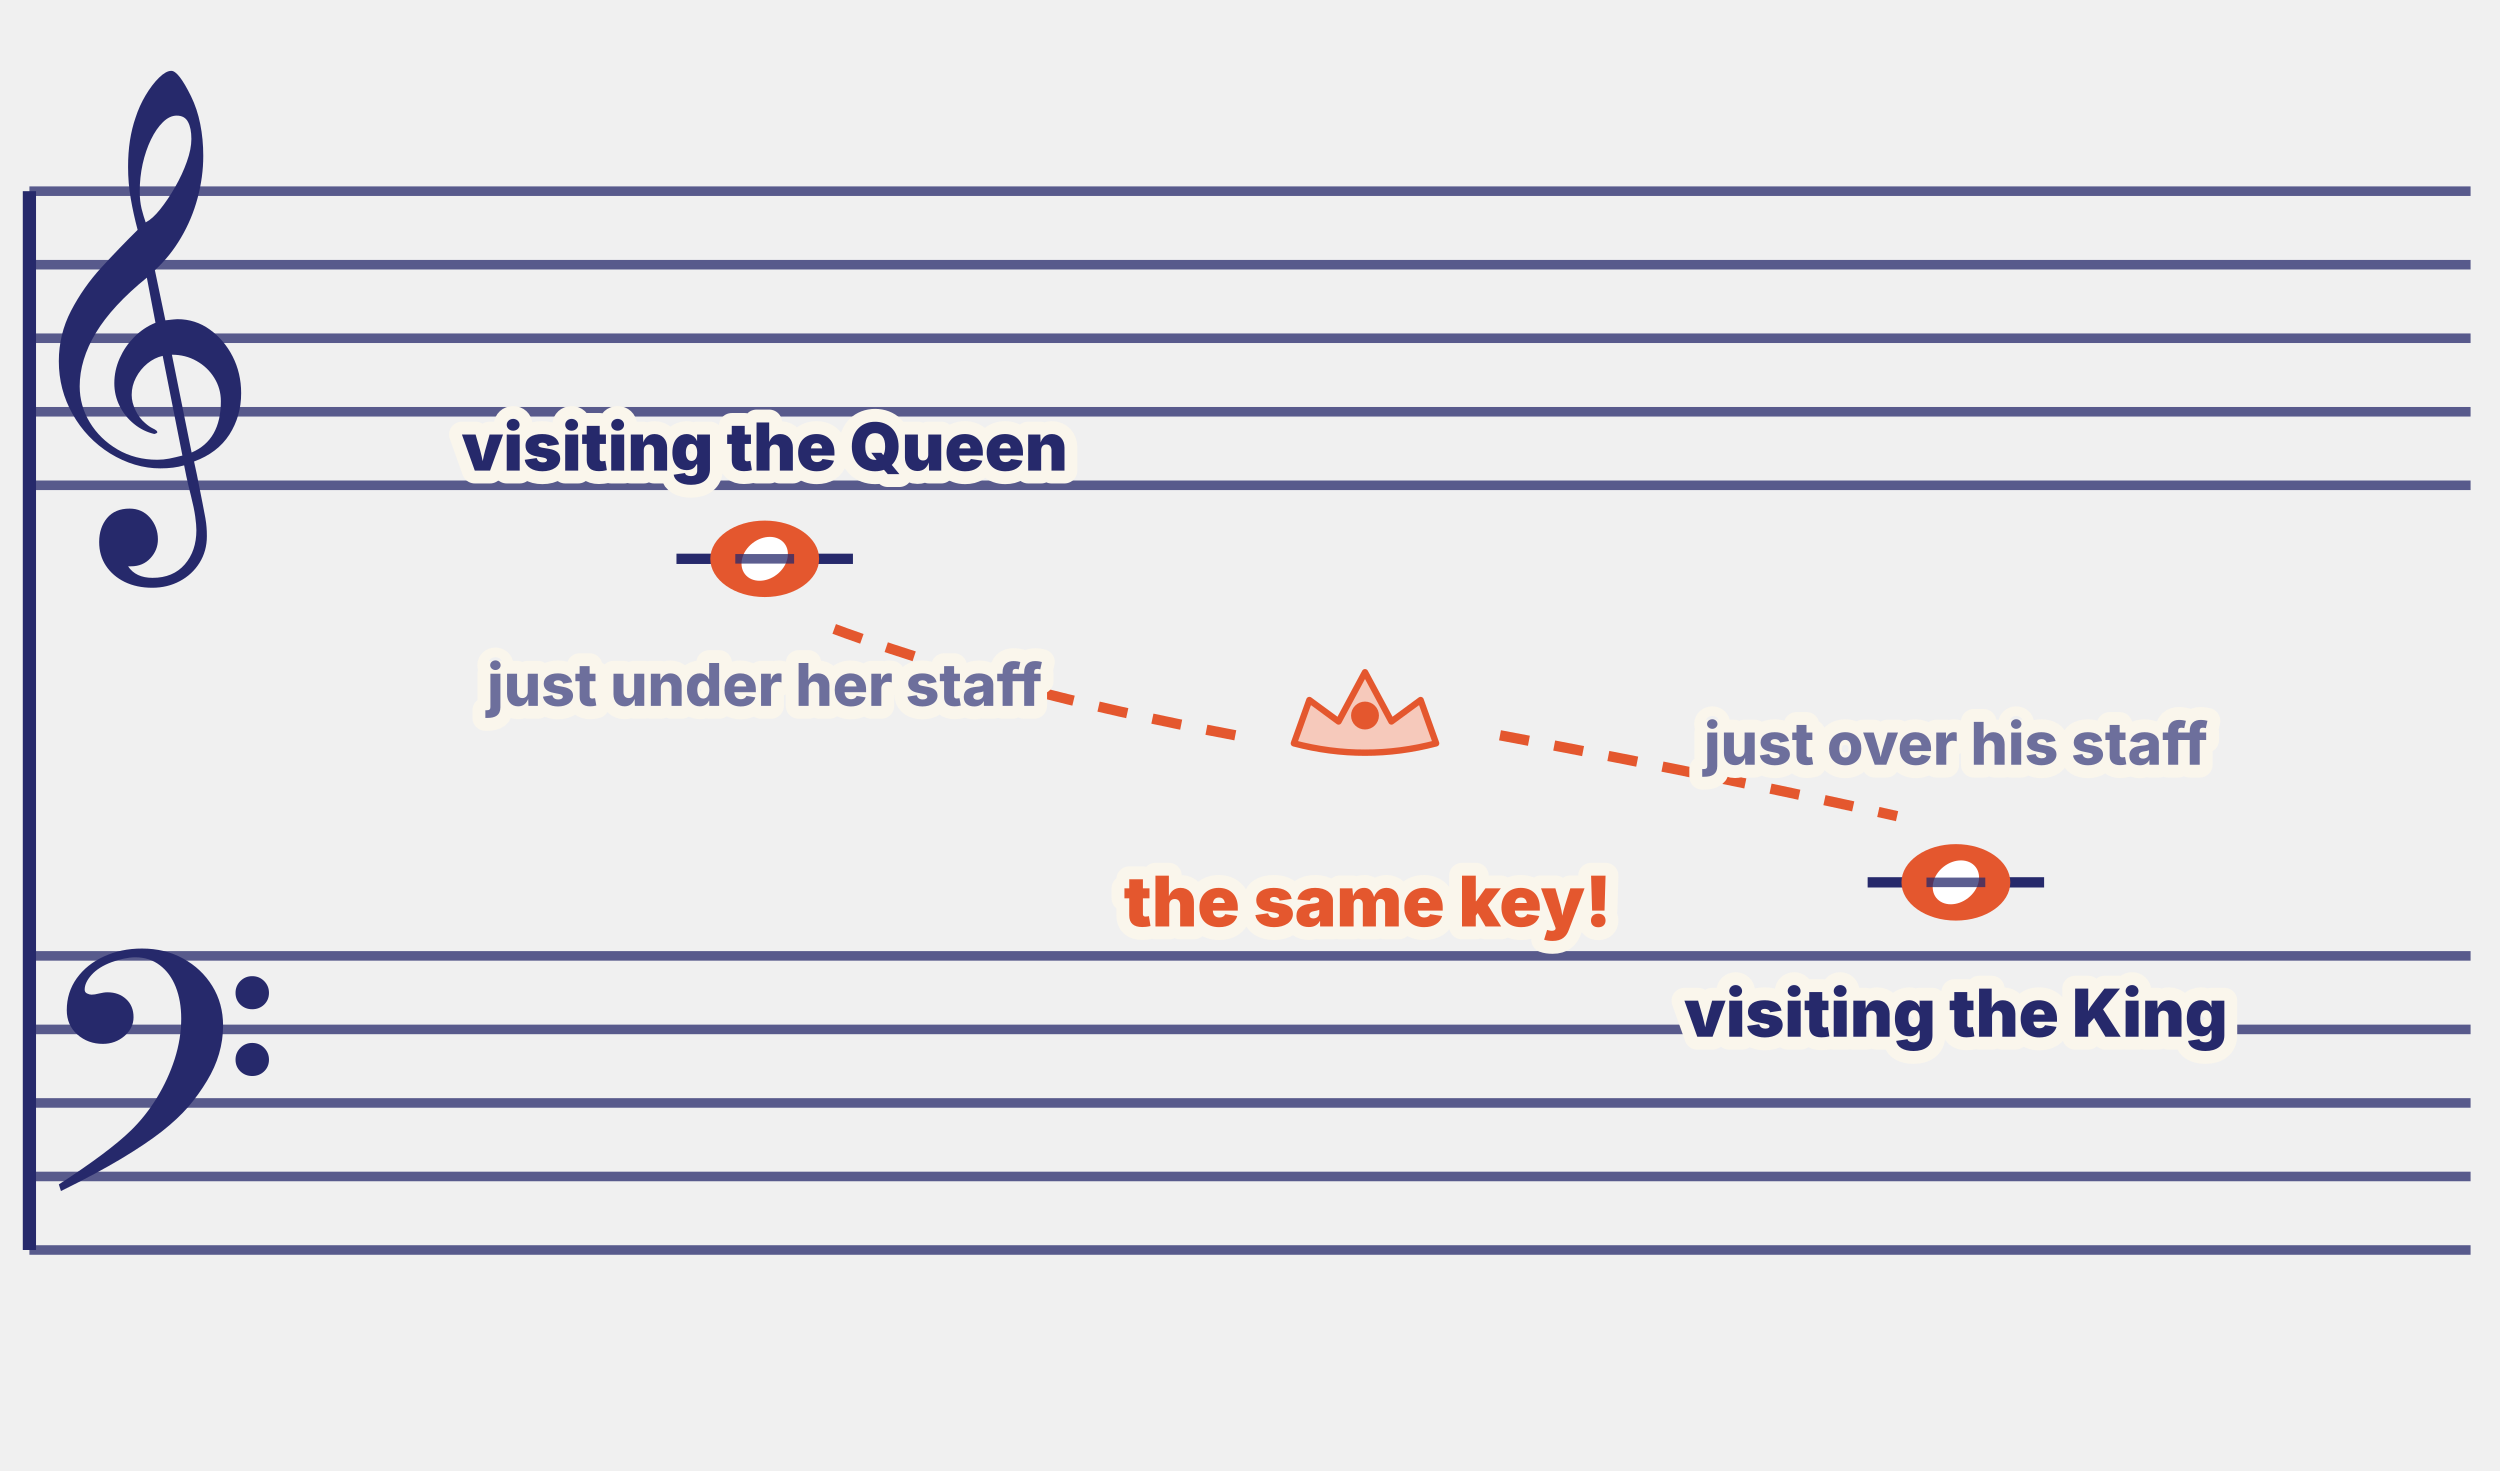
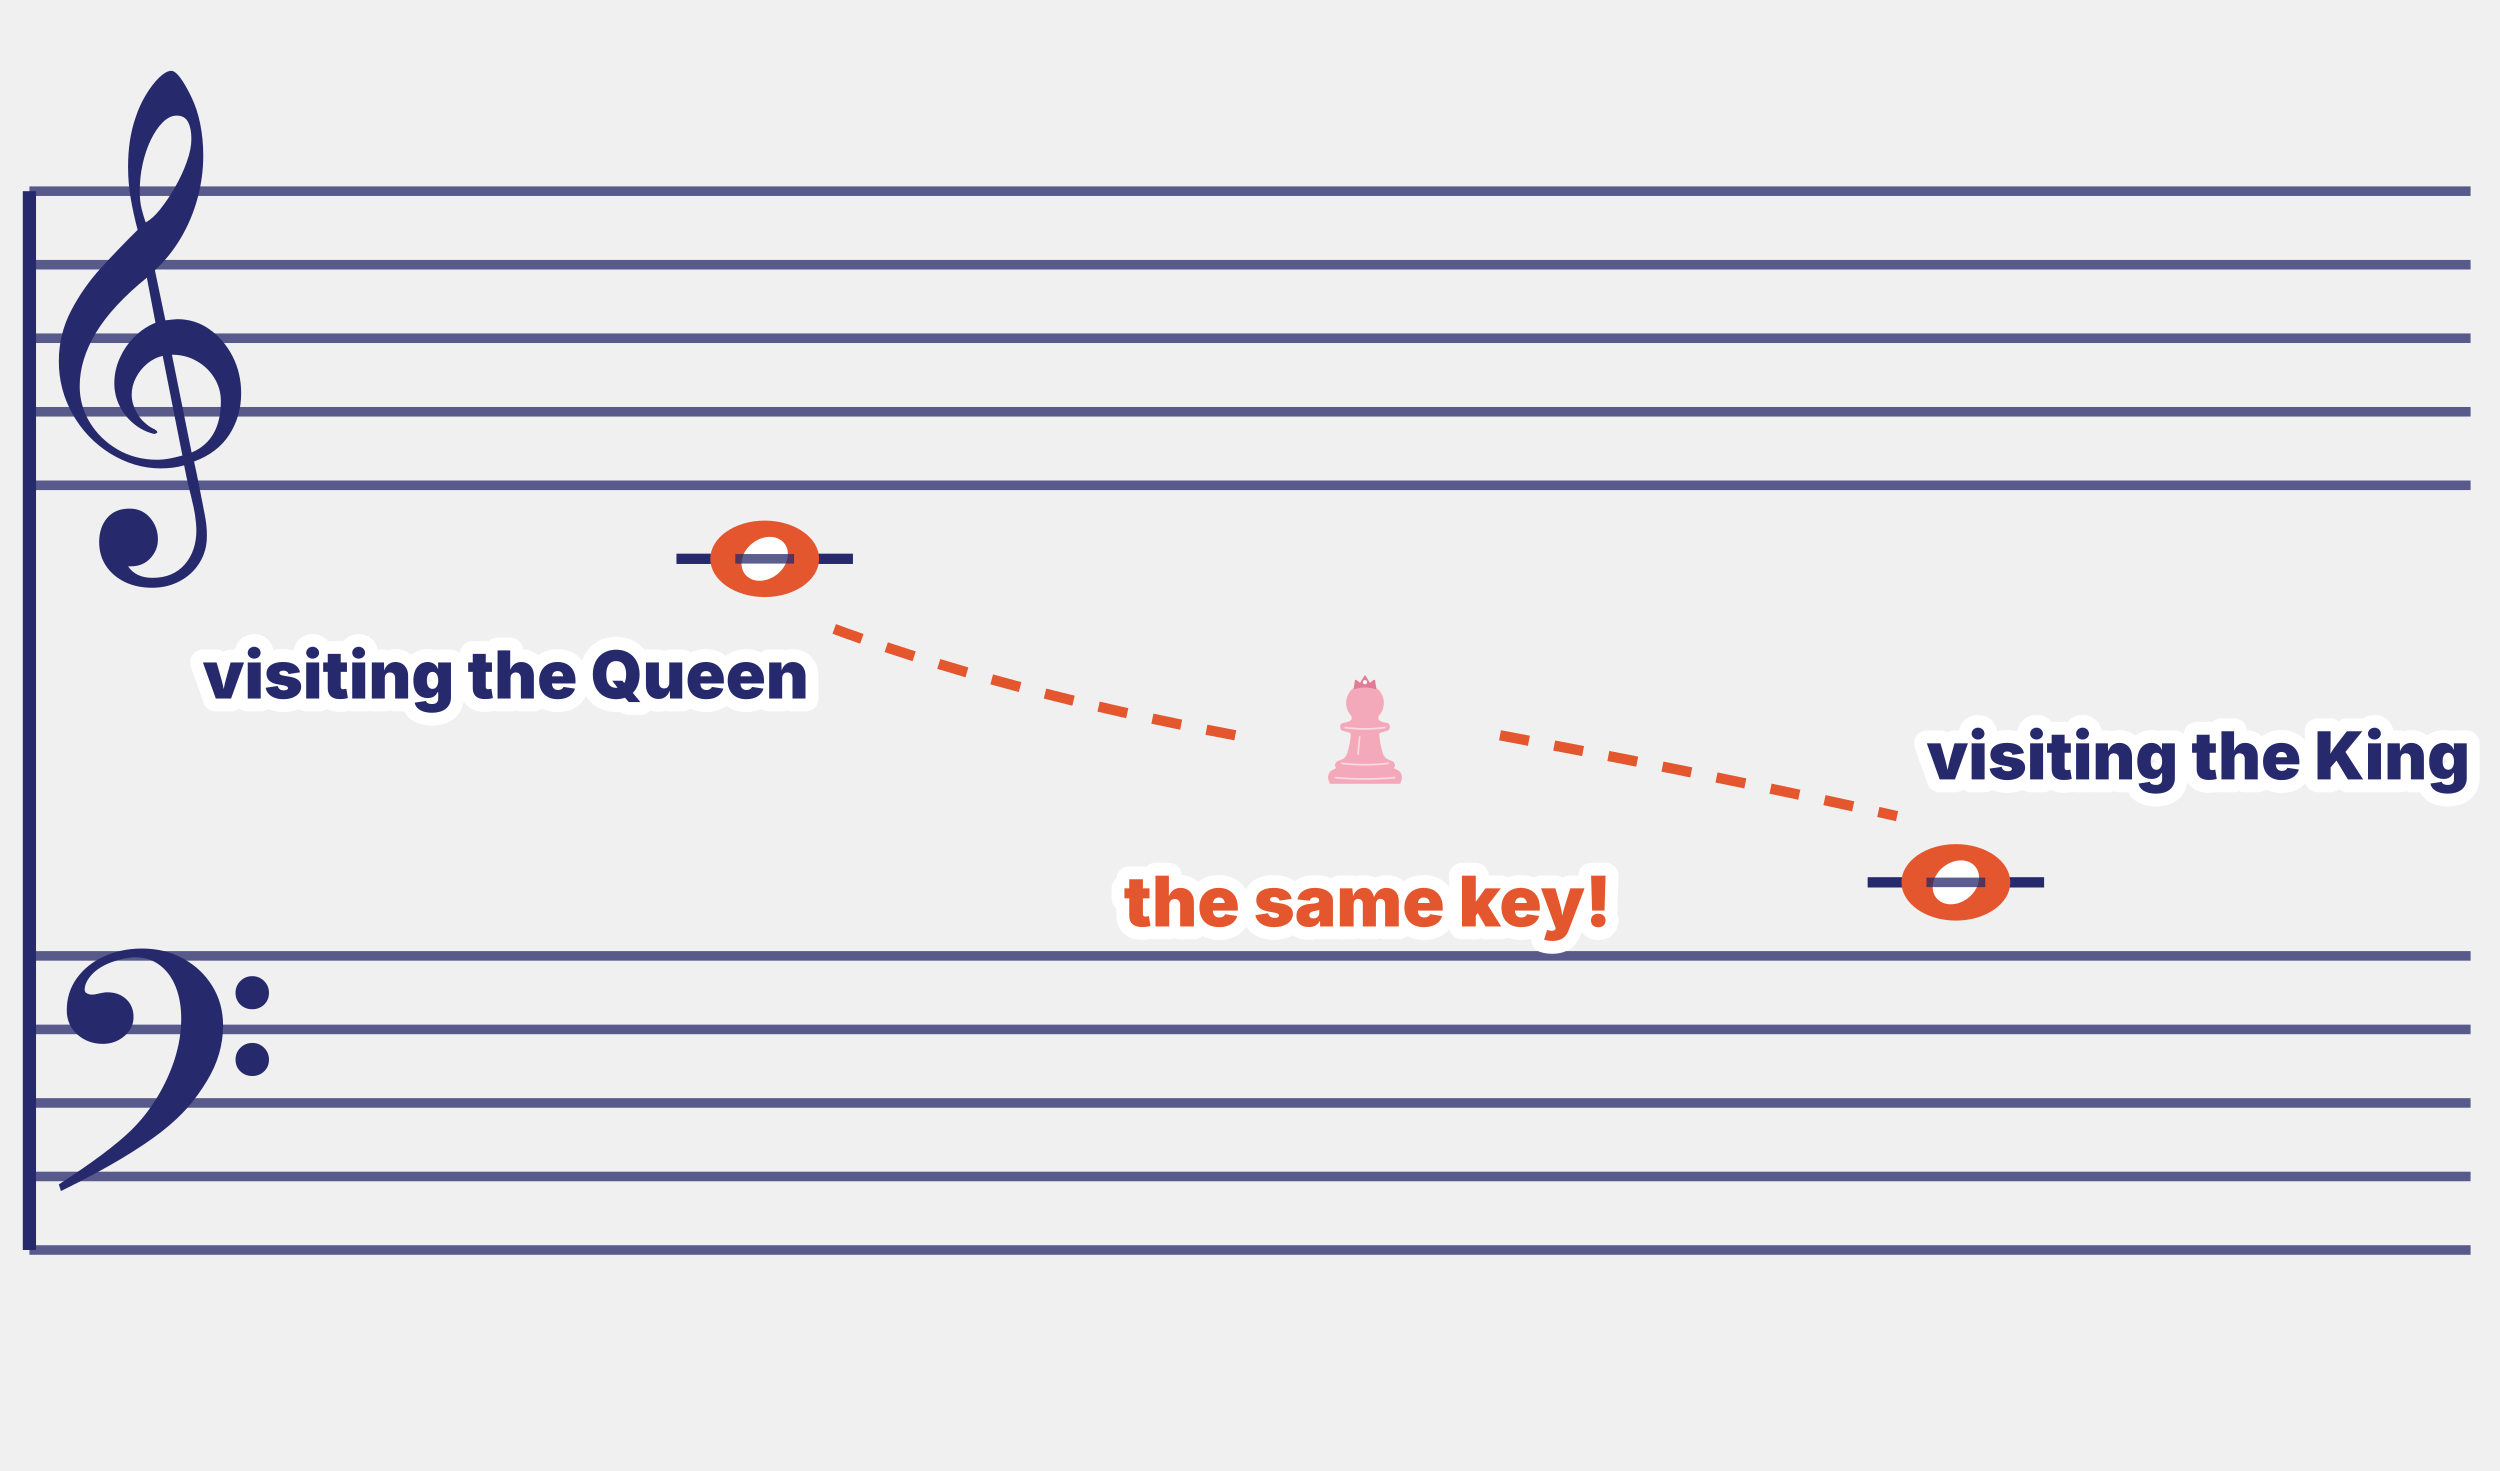
<svg xmlns="http://www.w3.org/2000/svg" viewBox="0 34 340 200" width="680" height="400">
  <line x1="4" x2="336" y1="100" y2="100" stroke="#26296b" stroke-opacity="0.75" stroke-width="1.3" />
  <line x1="4" x2="336" y1="90" y2="90" stroke="#26296b" stroke-opacity="0.75" stroke-width="1.3" />
  <line x1="4" x2="336" y1="80" y2="80" stroke="#26296b" stroke-opacity="0.75" stroke-width="1.3" />
  <line x1="4" x2="336" y1="70" y2="70" stroke="#26296b" stroke-opacity="0.75" stroke-width="1.3" />
  <line x1="4" x2="336" y1="60" y2="60" stroke="#26296b" stroke-opacity="0.75" stroke-width="1.3" />
  <line x1="4" x2="336" y1="204" y2="204" stroke="#26296b" stroke-opacity="0.75" stroke-width="1.3" />
  <line x1="4" x2="336" y1="194" y2="194" stroke="#26296b" stroke-opacity="0.75" stroke-width="1.3" />
  <line x1="4" x2="336" y1="184" y2="184" stroke="#26296b" stroke-opacity="0.75" stroke-width="1.3" />
  <line x1="4" x2="336" y1="174" y2="174" stroke="#26296b" stroke-opacity="0.75" stroke-width="1.3" />
  <line x1="4" x2="336" y1="164" y2="164" stroke="#26296b" stroke-opacity="0.75" stroke-width="1.3" />
  <line x1="4" x2="4" y1="60" y2="204" stroke="#26296b" stroke-width="1.8" />
  <g transform="translate(5.970588 97.77941) scale(1.014706)" style="visibility: visible;">
    <text x="0" y="0" font-size="40" fill="#26296b" style="font-family: &quot;Noto Music&quot;, &quot;Apple Symbols&quot;, &quot;Segoe UI Symbol&quot;, serif;">𝄞</text>
  </g>
  <g transform="translate(5.935484 200.1613) scale(1.032258)" style="visibility: visible;">
    <text x="0" y="0" font-size="40" fill="#26296b" style="font-family: &quot;Noto Music&quot;, &quot;Apple Symbols&quot;, &quot;Segoe UI Symbol&quot;, serif;">𝄢</text>
  </g>
  <g>
    <line x1="92" x2="116" y1="110" y2="110" stroke="#26296b" stroke-width="1.4" />
    <ellipse cx="104" cy="110" rx="7.4" ry="5.2" fill="#e4572e" />
    <ellipse cx="104" cy="110" rx="3.4" ry="2.7" transform="rotate(-38 104 110)" fill="#fff" />
    <line x1="100" x2="108" y1="110" y2="110" stroke="#26296b" stroke-opacity="0.75" stroke-width="1.3" />
  </g>
  <g>
    <line x1="254" x2="278" y1="154" y2="154" stroke="#26296b" stroke-width="1.4" />
    <ellipse cx="266" cy="154" rx="7.4" ry="5.2" fill="#e4572e" />
    <ellipse cx="266" cy="154" rx="3.4" ry="2.7" transform="rotate(-38 266 154)" fill="#fff" />
    <line x1="262" x2="270" y1="154" y2="154" stroke="#26296b" stroke-opacity="0.75" stroke-width="1.3" />
  </g>
-   <g style="font-family: Inter, &quot;Apple SD Gothic Neo&quot;, &quot;Noto Sans KR&quot;, sans-serif; paint-order: stroke; stroke: rgb(250, 246, 236); stroke-width: 3.5; stroke-linejoin: round;">
+   <g style="font-family: Inter, &quot;Apple SD Gothic Neo&quot;, &quot;Noto Sans KR&quot;, sans-serif; paint-order: stroke; stroke: rgb(255, 255, 255); stroke-width: 3.5; stroke-linejoin: round;">
    <path d="M168 134 Q136 128 112 119" fill="none" stroke="#e4572e" stroke-width="1.4" stroke-dasharray="4 3.5" />
    <path d="M204 134 Q236 140 258 145" fill="none" stroke="#e4572e" stroke-width="1.4" stroke-dasharray="4 3.5" />
-     <text x="104" y="98" font-size="9" font-weight="900" fill="#26296b" text-anchor="middle">visiting the Queen</text>
-     <text x="104" y="130" font-size="8" font-weight="800" fill="#6d6f9c" text-anchor="middle">just under her staff</text>
-     <text x="266" y="138" font-size="8" font-weight="800" fill="#6d6f9c" text-anchor="middle">just over his staff</text>
-     <text x="266" y="175" font-size="9" font-weight="900" fill="#26296b" text-anchor="middle">visiting the King</text>
+     <text x="110" y="129" font-size="9" font-weight="900" fill="#26296b" text-anchor="end">visiting the Queen</text>
+     <text x="262" y="140" font-size="9" font-weight="900" fill="#26296b" text-anchor="start">visiting the King</text>
    <text x="186" y="160" font-size="9.5" font-weight="900" fill="#e4572e" text-anchor="middle">the same key!</text>
  </g>
  <g transform="translate(172 116) scale(0.62)">
    <defs>
      <pattern id="penh8" width="3.2" height="3.2" patternUnits="userSpaceOnUse" patternTransform="rotate(40)">
        <rect width="3.2" height="3.2" fill="#fffdf7" />
        <line x1="0" y1="0" x2="0" y2="3.2" stroke="#26296b" stroke-width="1.15" />
      </pattern>
    </defs>
-     <path d="M6.4,30.8 L9.8,21.3 L16.2,26 L22,15.2 L27.8,26 L34.2,21.3 L37.6,30.8 Q22,34.9 6.4,30.8 Z" fill="#f6c9bb" stroke="#e4572e" stroke-width="1.4" stroke-linejoin="round" />
-     <ellipse cx="22" cy="24.7" rx="3.06" ry="3.06" fill="#e4572e" />
+     <g transform="translate(22 39.5) scale(0.4222)">
+       <g fill="#f4a9bb" stroke="#f4a9bb" stroke-width="0.8" stroke-linejoin="round">
+         <path d="M-18 0 L18 0 C18.08 -0.23 18.37 -0.87 18.5 -1.4 C18.63 -1.93 18.88 -2.53 18.8 -3.2 C18.72 -3.87 18.47 -4.8 18 -5.4 C17.53 -6 16.57 -6.43 16 -6.8 C15.43 -7.17 14.73 -7.23 14.6 -7.6 C14.47 -7.97 15.2 -8.5 15.2 -9 C15.2 -9.5 15.03 -10.17 14.6 -10.6 C14.17 -11.03 13.27 -11.27 12.6 -11.6 C11.93 -11.93 11.2 -12.03 10.6 -12.6 C10 -13.17 9.45 -13.93 9 -15 C8.55 -16.07 8.2 -17.67 7.9 -19 C7.6 -20.33 7.32 -21.83 7.2 -23 C7.08 -24.17 6.8 -25.33 7.2 -26 C7.6 -26.67 8.8 -26.7 9.6 -27 C10.4 -27.3 11.52 -27.43 12 -27.8 C12.48 -28.17 12.52 -28.73 12.5 -29.2 C12.48 -29.67 12.52 -30.23 11.9 -30.6 C11.28 -30.97 9.65 -31.07 8.8 -31.4 C7.95 -31.73 7.17 -32.1 6.8 -32.6 C6.43 -33.1 6.63 -34.1 6.6 -34.4 L-6.6 -34.4 C-6.63 -34.1 -6.43 -33.1 -6.8 -32.6 C-7.17 -32.1 -7.95 -31.73 -8.8 -31.4 C-9.65 -31.07 -11.28 -30.97 -11.9 -30.6 C-12.52 -30.23 -12.48 -29.67 -12.5 -29.2 C-12.52 -28.73 -12.48 -28.17 -12 -27.8 C-11.52 -27.43 -10.4 -27.3 -9.6 -27 C-8.8 -26.7 -7.6 -26.67 -7.2 -26 C-6.8 -25.33 -7.08 -24.17 -7.2 -23 C-7.32 -21.83 -7.6 -20.33 -7.9 -19 C-8.2 -17.67 -8.55 -16.07 -9 -15 C-9.45 -13.93 -10 -13.17 -10.6 -12.6 C-11.2 -12.03 -11.93 -11.93 -12.6 -11.6 C-13.27 -11.27 -14.17 -11.03 -14.6 -10.6 C-15.03 -10.17 -15.2 -9.5 -15.2 -9 C-15.2 -8.5 -14.47 -7.97 -14.6 -7.6 C-14.73 -7.23 -15.43 -7.17 -16 -6.8 C-16.57 -6.43 -17.53 -6 -18 -5.4 C-18.47 -4.8 -18.72 -3.87 -18.8 -3.2 C-18.88 -2.53 -18.63 -1.93 -18.5 -1.4 C-18.37 -0.87 -18.08 -0.23 -18 0 Z" />
+         <circle cx="0" cy="-41.6" r="9.4" />
+       </g>
+       <g fill="none" stroke="#fff" stroke-opacity="0.55" stroke-width="0.9" stroke-linecap="round">
+         <path d="M-15.42 -2.8 Q0 -1.4 15.42 -2.8" />
+         <path d="M-11.97 -10.2 Q0 -8.8 11.97 -10.2" />
+         <path d="M-10.25 -28.8 Q0 -27.4 10.25 -28.8" />
+         <path d="M-3.6 -15 L-2.8 -24" />
+       </g>
+       <path d="M-5.4 -49.2 L-4.8 -53.2 L-2.4 -51.4 L0 -55.4 L2.4 -51.4 L4.8 -53.2 L5.4 -49.2 Q0 -51 -5.4 -49.2 Z" fill="#e07c96" stroke="#e07c96" stroke-width="0.9" stroke-linejoin="round" />
+       <circle cx="0" cy="-52.4" r="1.1" fill="#fff" />
+     </g>
  </g>
</svg>
